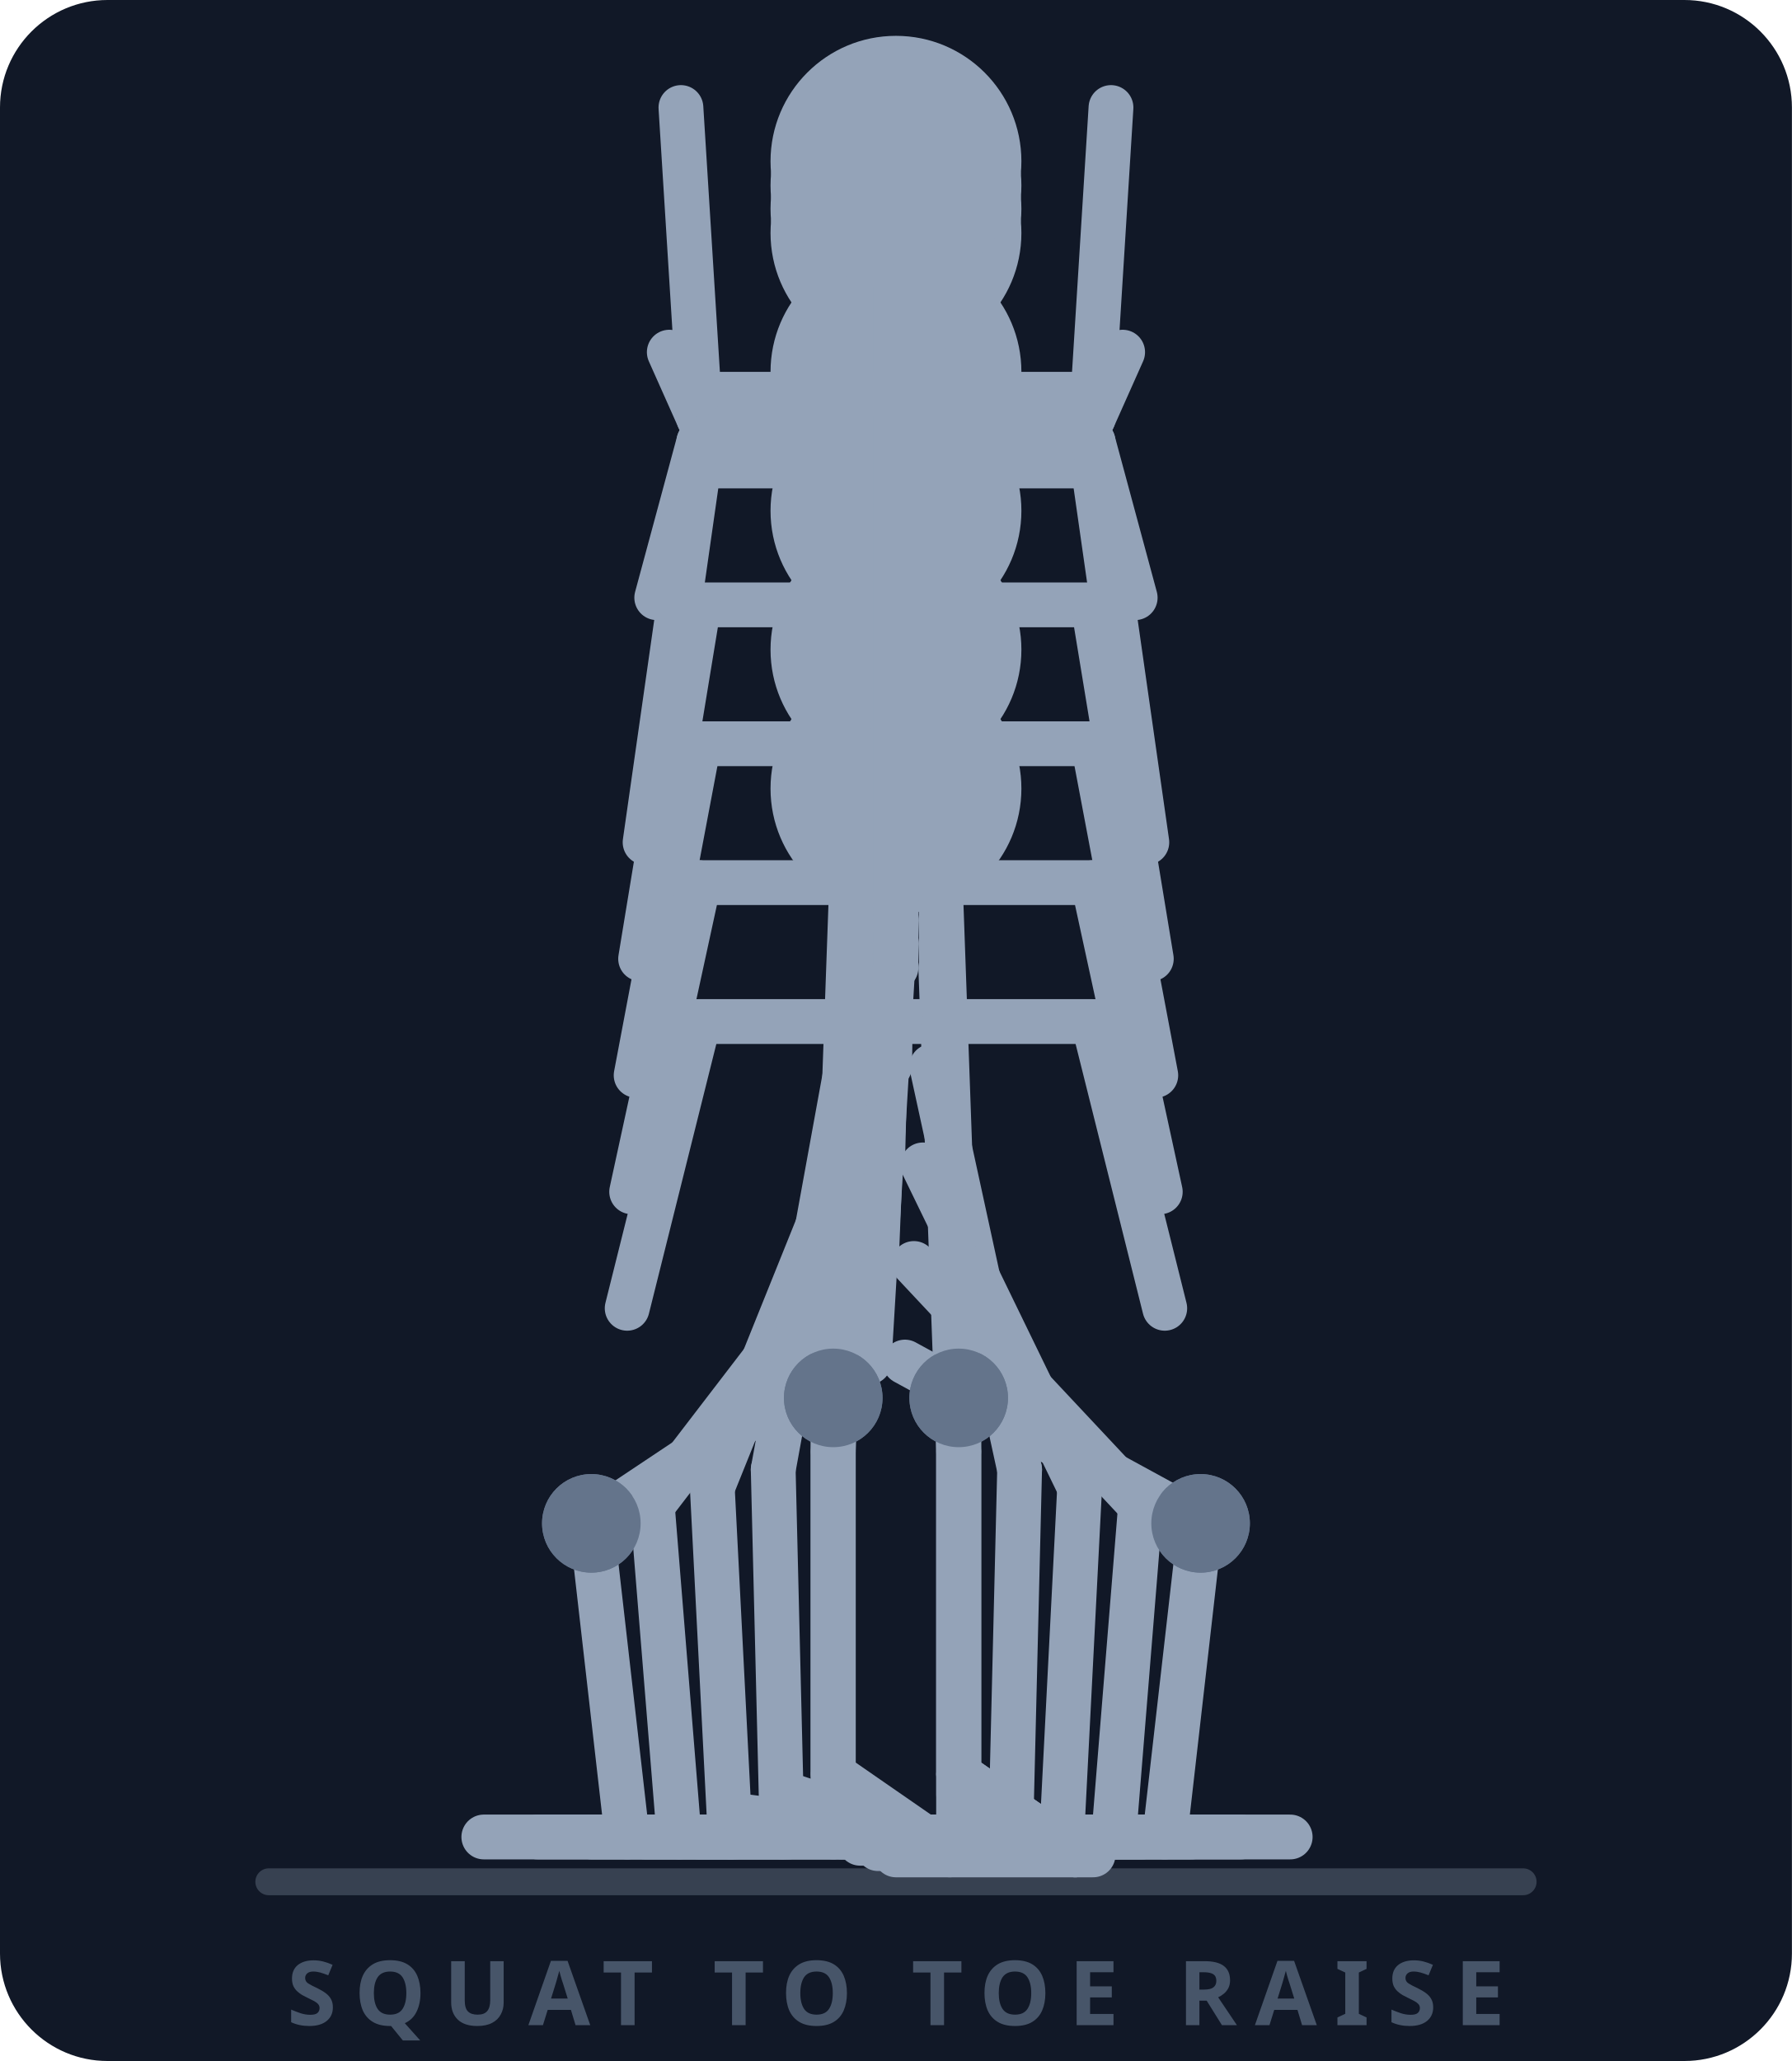
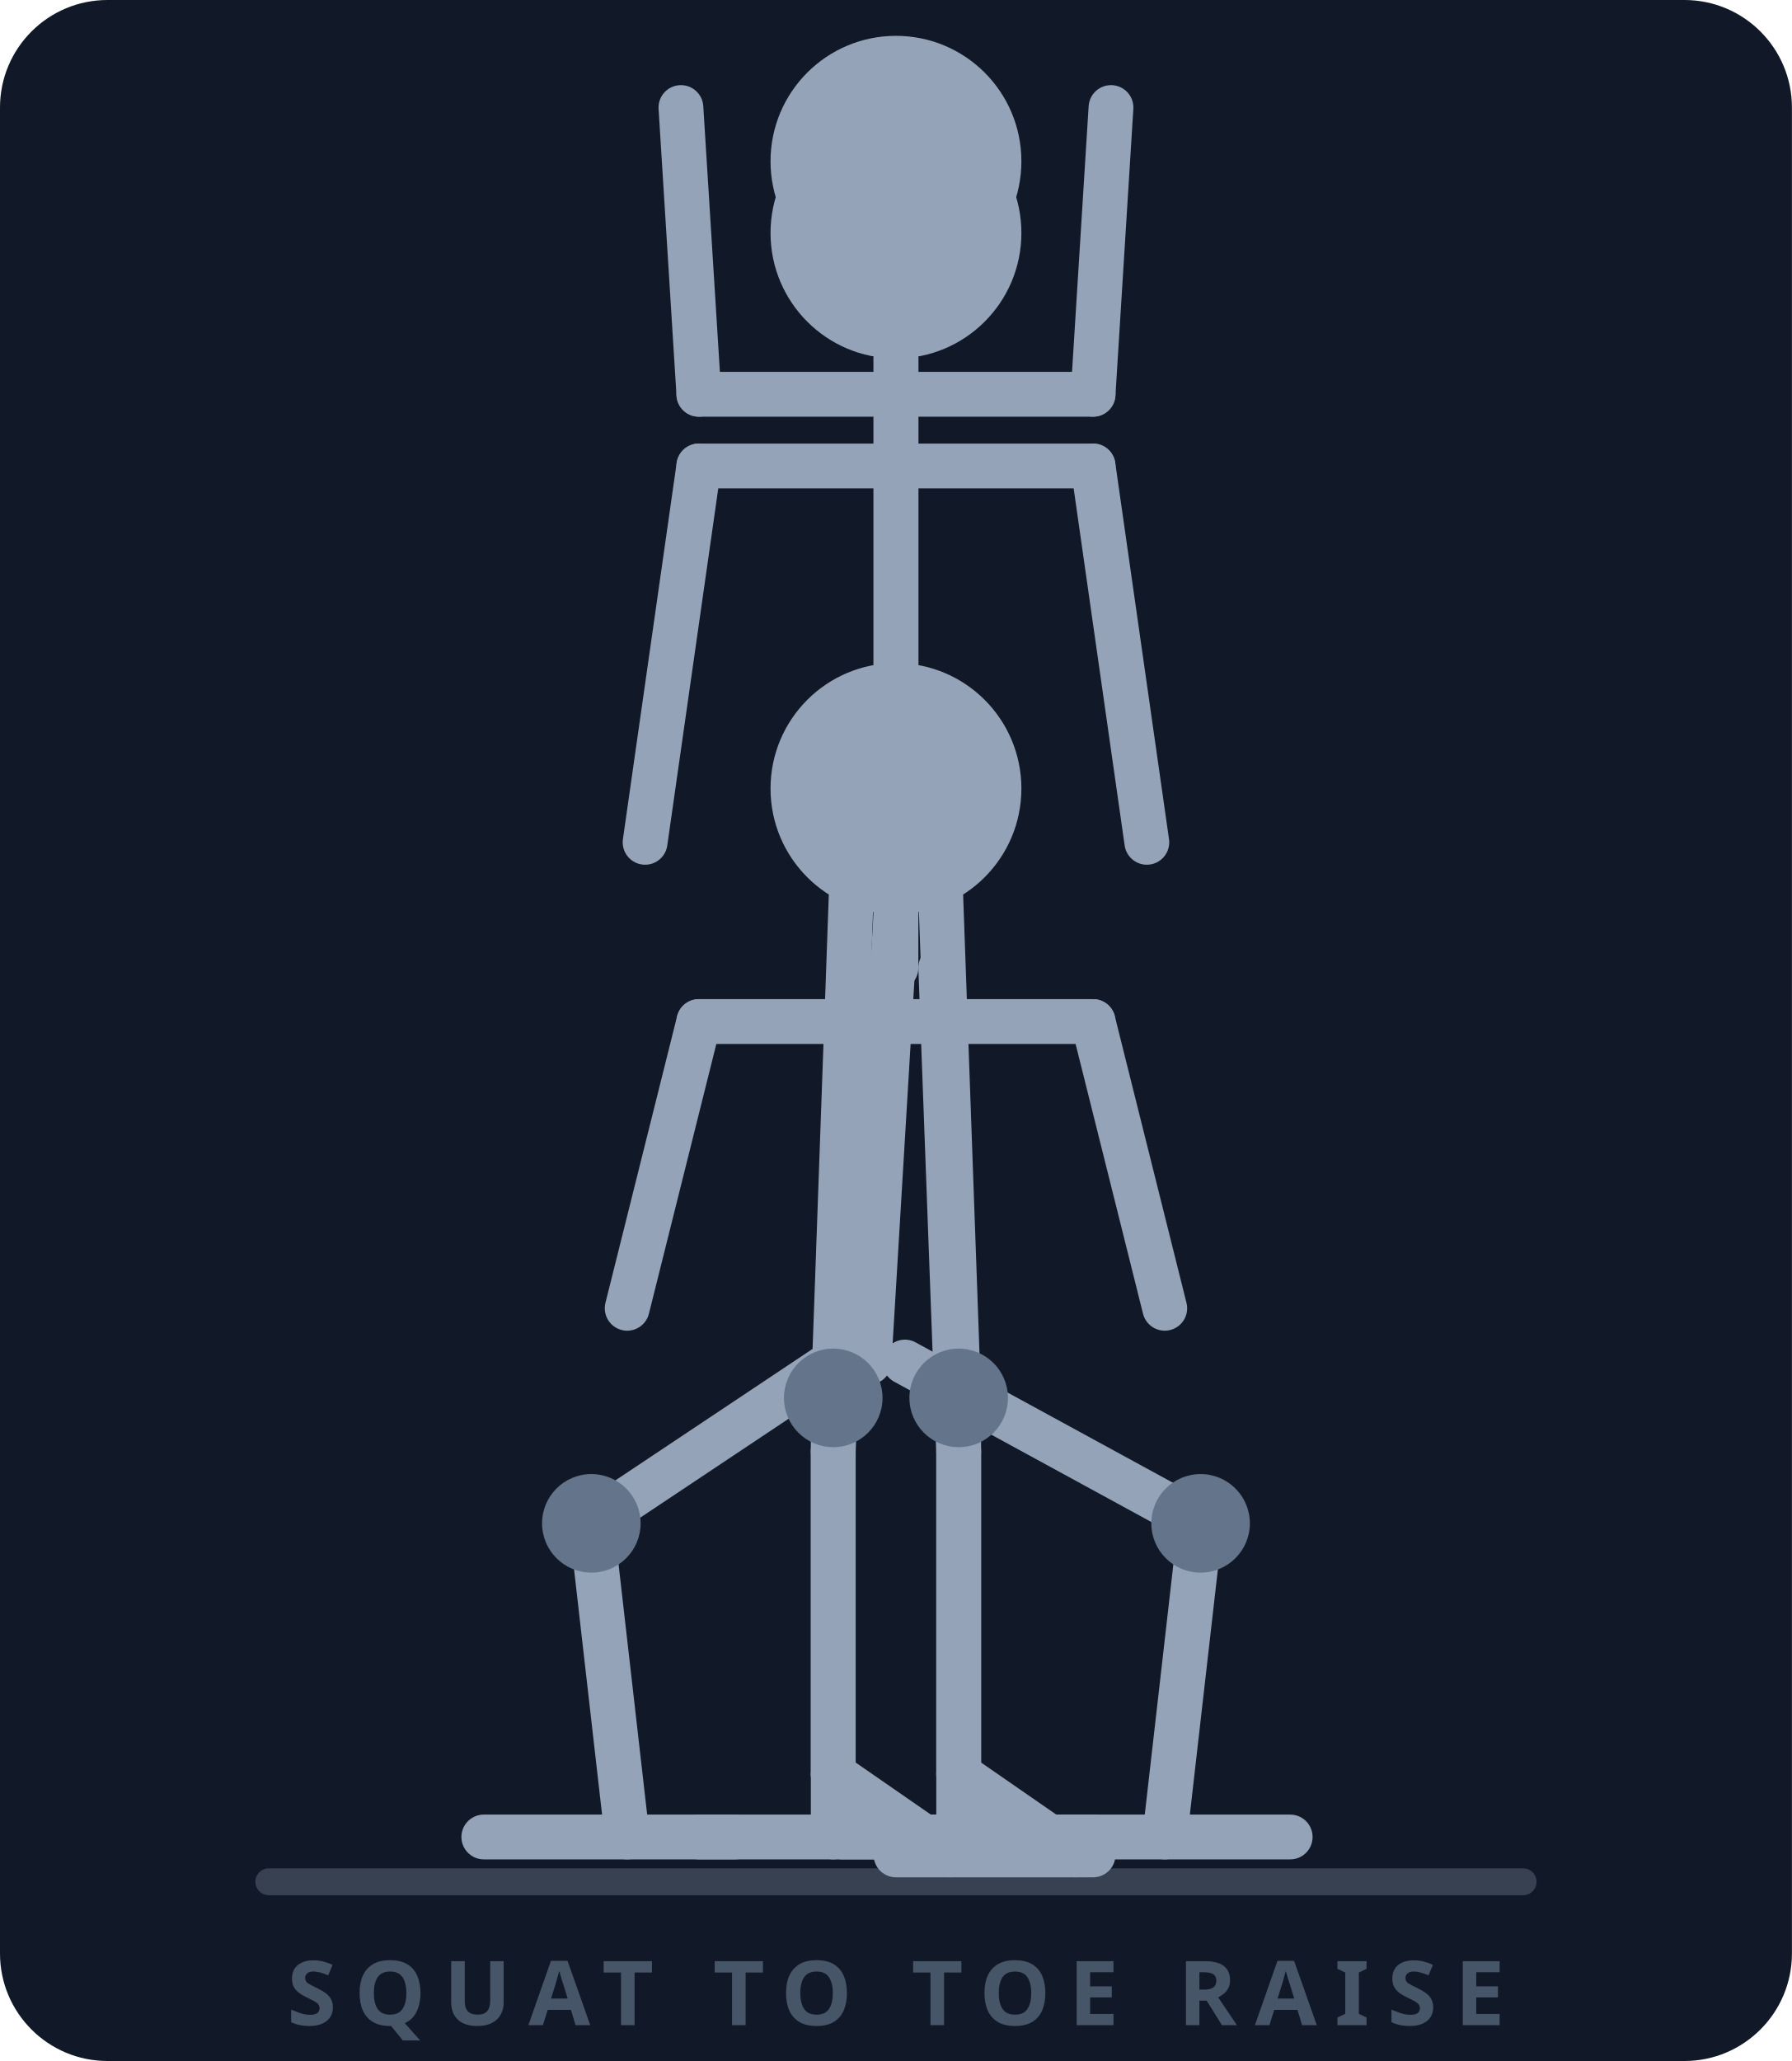
<svg xmlns="http://www.w3.org/2000/svg" viewBox="0 0 200 230">
  <style>
-     .f1{animation:sh1 8s linear infinite}.f2{animation:sh2 8s linear infinite}.f3{animation:sh3 8s linear infinite}.f4{animation:sh4 8s linear infinite}.f5{animation:sh5 8s linear infinite}.f6{animation:sh6 8s linear infinite}.f7{animation:sh7 8s linear infinite}.f8{animation:sh8 8s linear infinite}
-     @keyframes sh1{0%,10.2%{opacity:1}12.5%,100%{opacity:0}}
-     @keyframes sh2{0%,12.5%{opacity:0}14.8%,22.7%{opacity:1}25%,100%{opacity:0}}
-     @keyframes sh3{0%,25%{opacity:0}27.3%,35.2%{opacity:1}37.5%,100%{opacity:0}}
-     @keyframes sh4{0%,37.5%{opacity:0}39.8%,47.7%{opacity:1}50%,100%{opacity:0}}
-     @keyframes sh5{0%,50%{opacity:0}52.3%,60.2%{opacity:1}62.5%,100%{opacity:0}}
-     @keyframes sh6{0%,62.5%{opacity:0}64.8%,72.7%{opacity:1}75%,100%{opacity:0}}
-     @keyframes sh7{0%,75%{opacity:0}77.3%,85.2%{opacity:1}87.5%,100%{opacity:0}}
-     @keyframes sh8{0%,87.5%{opacity:0}89.8%,97.7%{opacity:1}100%{opacity:0}}
+     .f1{animation:sh1 4s linear infinite}.f2{animation:sh2 4s linear infinite}.f3{animation:sh3 4s linear infinite}
+     @keyframes sh1{0%,27%{opacity:1}33%,90%{opacity:0}100%{opacity:1}}
+     @keyframes sh2{0%,33%{opacity:0}40%,60%{opacity:1}66%,100%{opacity:0}}
+     @keyframes sh3{0%,66%{opacity:0}72%,93%{opacity:1}100%{opacity:0}}
  </style>
  <rect width="200" height="230" fill="#111827" rx="12" />
  <line x1="30" y1="210" x2="170" y2="210" stroke="#374151" stroke-width="3" stroke-linecap="round" />
  <text x="100" y="226" text-anchor="middle" font-family="ui-sans-serif,system-ui,sans-serif" font-size="10" font-weight="700" fill="#475569" letter-spacing="2">SQUAT TO TOE RAISE</text>
  <g class="f1">
    <circle cx="100" cy="88" r="14" fill="#94a3b8" />
    <g stroke="#94a3b8" stroke-width="5" stroke-linecap="round" stroke-linejoin="round" fill="none">
      <line x1="100" y1="102" x2="97" y2="152" />
      <line x1="78" y1="114" x2="122" y2="114" />
      <line x1="78" y1="114" x2="70" y2="146" />
      <line x1="122" y1="114" x2="130" y2="146" />
      <line x1="93" y1="152" x2="66" y2="170" />
      <line x1="66" y1="170" x2="70" y2="205" />
      <line x1="101" y1="152" x2="134" y2="170" />
      <line x1="134" y1="170" x2="130" y2="205" />
      <line x1="54" y1="205" x2="82" y2="205" />
      <line x1="118" y1="205" x2="144" y2="205" />
    </g>
    <circle cx="66" cy="170" r="5.5" fill="#64748b" />
    <circle cx="134" cy="170" r="5.5" fill="#64748b" />
  </g>
  <g class="f2">
-     <circle cx="100" cy="72.5" r="14" fill="#94a3b8" />
-     <g stroke="#94a3b8" stroke-width="5" stroke-linecap="round" stroke-linejoin="round" fill="none">
-       <line x1="100" y1="86.5" x2="97.8" y2="141" />
-       <line x1="78" y1="98.5" x2="122" y2="98.5" />
-       <line x1="78" y1="98.5" x2="70.5" y2="133" />
-       <line x1="122" y1="98.5" x2="129.5" y2="133" />
-       <line x1="93.5" y1="141" x2="72.8" y2="168" />
-       <line x1="72.8" y1="168" x2="75.8" y2="205" />
-       <line x1="102" y1="141" x2="127.3" y2="168" />
-       <line x1="127.3" y1="168" x2="124.3" y2="205" />
-       <line x1="60" y1="205" x2="88" y2="205" />
-       <line x1="112" y1="205" x2="138.5" y2="205" />
-     </g>
-     <circle cx="66" cy="170" r="5.5" fill="#64748b" />
-     <circle cx="134" cy="170" r="5.5" fill="#64748b" />
-   </g>
-   <g class="f3">
-     <circle cx="100" cy="57" r="14" fill="#94a3b8" />
-     <g stroke="#94a3b8" stroke-width="5" stroke-linecap="round" stroke-linejoin="round" fill="none">
-       <line x1="100" y1="71" x2="98.5" y2="130" />
-       <line x1="78" y1="83" x2="122" y2="83" />
-       <line x1="78" y1="83" x2="71" y2="120" />
-       <line x1="122" y1="83" x2="129" y2="120" />
-       <line x1="94" y1="130" x2="79.5" y2="166" />
-       <line x1="79.5" y1="166" x2="81.5" y2="205" />
-       <line x1="103" y1="130" x2="120.5" y2="166" />
-       <line x1="120.5" y1="166" x2="118.5" y2="205" />
-       <line x1="66" y1="205" x2="94" y2="205" />
-       <line x1="106" y1="205" x2="133" y2="205" />
-     </g>
-   </g>
-   <g class="f4">
-     <circle cx="100" cy="41.5" r="14" fill="#94a3b8" />
-     <g stroke="#94a3b8" stroke-width="5" stroke-linecap="round" stroke-linejoin="round" fill="none">
-       <line x1="100" y1="55.5" x2="99.3" y2="119" />
-       <line x1="78" y1="67.5" x2="122" y2="67.5" />
-       <line x1="78" y1="67.5" x2="71.5" y2="107" />
-       <line x1="122" y1="67.5" x2="128.5" y2="107" />
-       <line x1="94.5" y1="119" x2="86.3" y2="164" />
-       <line x1="86.3" y1="164" x2="87.3" y2="205" />
-       <line x1="104" y1="119" x2="113.8" y2="164" />
-       <line x1="113.8" y1="164" x2="112.8" y2="205" />
-       <line x1="72" y1="205" x2="100" y2="205" />
-       <line x1="100" y1="205" x2="127.5" y2="205" />
-     </g>
-   </g>
-   <g class="f5">
    <circle cx="100" cy="26" r="14" fill="#94a3b8" />
    <g stroke="#94a3b8" stroke-width="5" stroke-linecap="round" stroke-linejoin="round" fill="none">
      <line x1="100" y1="40" x2="100" y2="108" />
      <line x1="78" y1="52" x2="122" y2="52" />
      <line x1="78" y1="52" x2="72" y2="94" />
      <line x1="122" y1="52" x2="128" y2="94" />
      <line x1="95" y1="108" x2="93" y2="162" />
      <line x1="93" y1="162" x2="93" y2="205" />
      <line x1="105" y1="108" x2="107" y2="162" />
      <line x1="107" y1="162" x2="107" y2="205" />
      <line x1="78" y1="205" x2="106" y2="205" />
      <line x1="94" y1="205" x2="122" y2="205" />
    </g>
  </g>
-   <g class="f6">
-     <circle cx="100" cy="23.3" r="14" fill="#94a3b8" />
-     <g stroke="#94a3b8" stroke-width="5" stroke-linecap="round" stroke-linejoin="round" fill="none">
-       <line x1="100" y1="37.3" x2="100" y2="105.3" />
-       <line x1="78" y1="49.3" x2="122" y2="49.3" />
-       <line x1="78" y1="49.3" x2="73.3" y2="66.7" />
-       <line x1="122" y1="49.3" x2="126.7" y2="66.7" />
-       <line x1="95" y1="105.3" x2="93" y2="160" />
-       <line x1="93" y1="160" x2="93" y2="202.7" />
-       <line x1="105" y1="105.3" x2="107" y2="160" />
-       <line x1="107" y1="160" x2="107" y2="202.7" />
-       <line x1="83" y1="202.7" x2="106" y2="205.7" />
-       <line x1="96" y1="205.7" x2="122" y2="205.7" />
-     </g>
-   </g>
-   <g class="f7">
-     <circle cx="100" cy="20.7" r="14" fill="#94a3b8" />
-     <g stroke="#94a3b8" stroke-width="5" stroke-linecap="round" stroke-linejoin="round" fill="none">
-       <line x1="100" y1="34.7" x2="100" y2="102.7" />
-       <line x1="78" y1="46.7" x2="122" y2="46.7" />
-       <line x1="78" y1="46.7" x2="74.7" y2="39.3" />
-       <line x1="122" y1="46.7" x2="125.3" y2="39.3" />
-       <line x1="95" y1="102.7" x2="93" y2="158" />
-       <line x1="93" y1="158" x2="93" y2="200.3" />
-       <line x1="105" y1="102.7" x2="107" y2="158" />
-       <line x1="107" y1="158" x2="107" y2="200.3" />
-       <line x1="88" y1="200.3" x2="106" y2="206.3" />
-       <line x1="107" y1="198" x2="120" y2="207" />
-       <line x1="98" y1="206.3" x2="122" y2="206.3" />
-     </g>
-     <circle cx="93" cy="156" r="5.5" fill="#64748b" />
-     <circle cx="107" cy="156" r="5.5" fill="#64748b" />
-   </g>
-   <g class="f8">
+   <g class="f3">
    <circle cx="100" cy="18" r="14" fill="#94a3b8" />
    <g stroke="#94a3b8" stroke-width="5" stroke-linecap="round" stroke-linejoin="round" fill="none">
      <line x1="100" y1="32" x2="100" y2="100" />
      <line x1="78" y1="44" x2="122" y2="44" />
      <line x1="78" y1="44" x2="76" y2="12" />
      <line x1="122" y1="44" x2="124" y2="12" />
      <line x1="95" y1="100" x2="93" y2="156" />
      <line x1="93" y1="156" x2="93" y2="198" />
      <line x1="105" y1="100" x2="107" y2="156" />
      <line x1="107" y1="156" x2="107" y2="198" />
      <line x1="93" y1="198" x2="106" y2="207" />
      <line x1="107" y1="198" x2="120" y2="207" />
      <line x1="100" y1="207" x2="122" y2="207" />
    </g>
    <circle cx="93" cy="156" r="5.5" fill="#64748b" />
    <circle cx="107" cy="156" r="5.5" fill="#64748b" />
  </g>
</svg>
